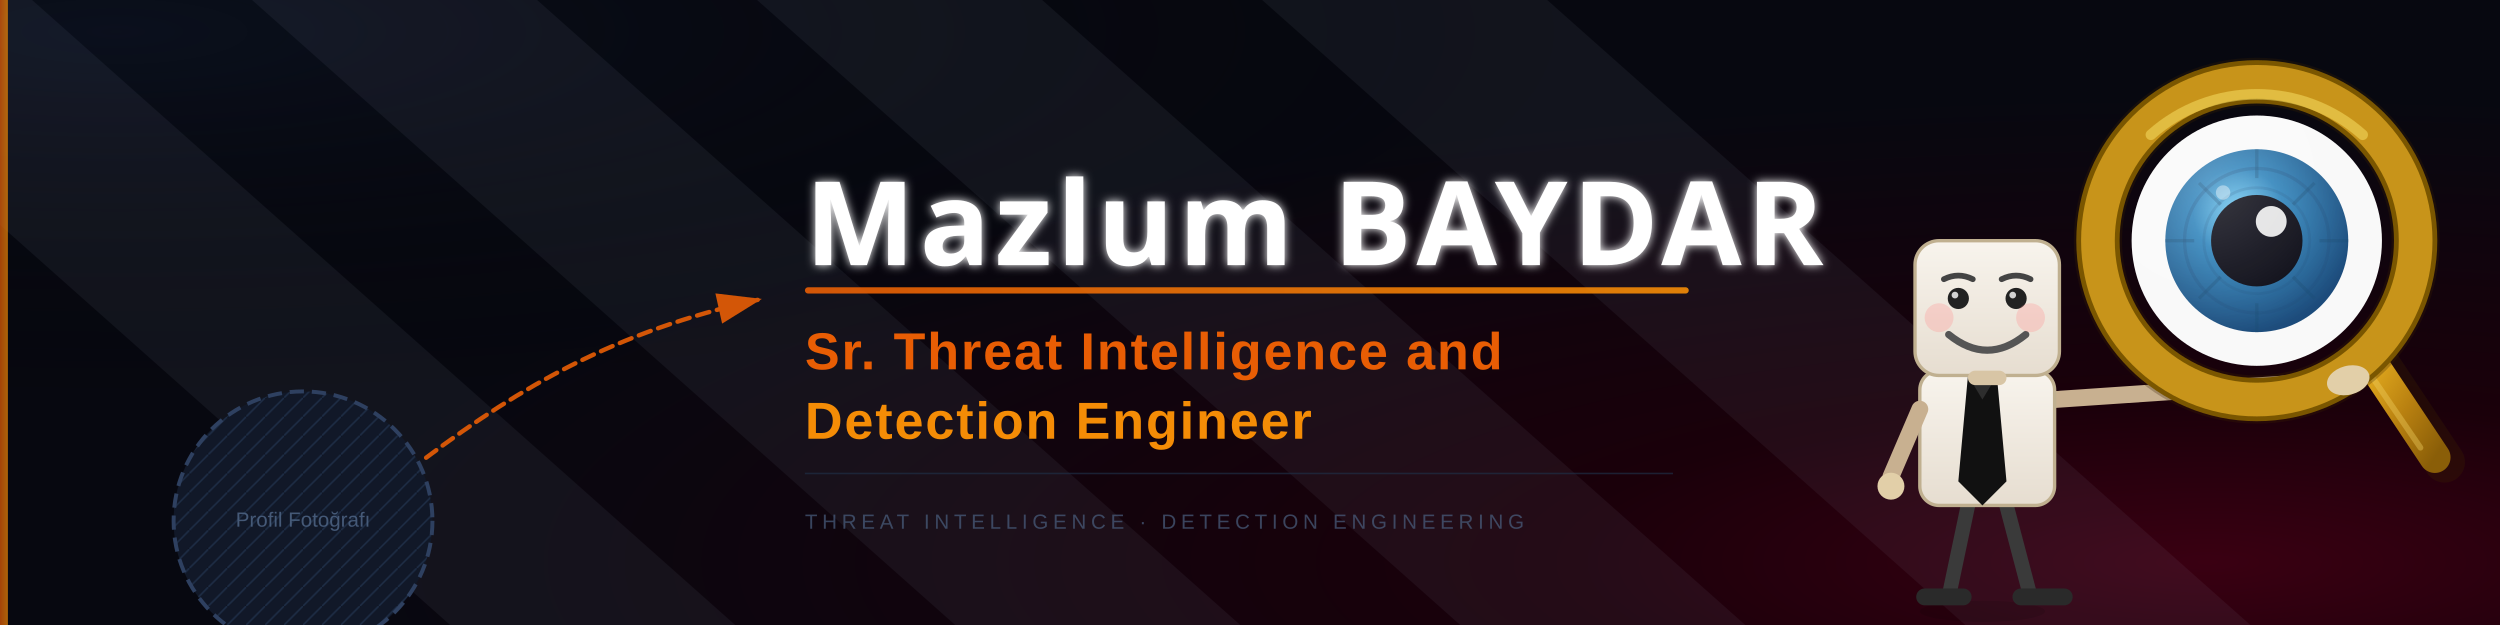
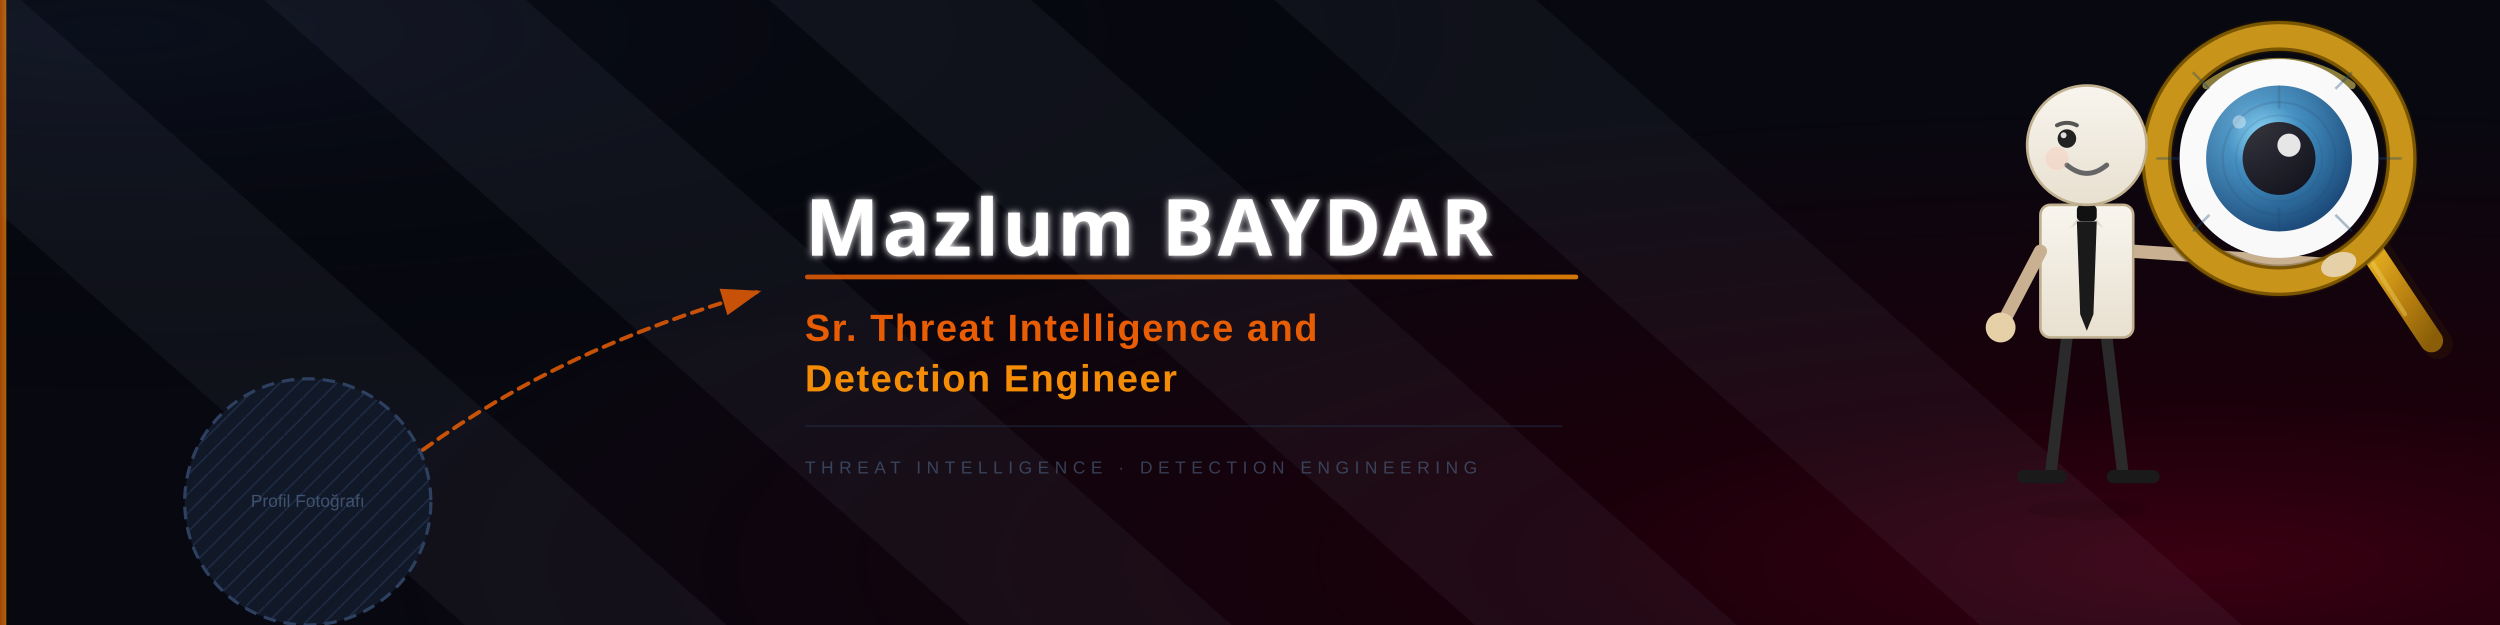
<svg xmlns="http://www.w3.org/2000/svg" viewBox="0 0 1584 396" width="1584" height="396">
  <defs>
    <radialGradient id="li-bg" cx="88%" cy="90%" r="75%">
      <stop offset="0%" stop-color="#3a0012" />
      <stop offset="35%" stop-color="#1a000a" />
      <stop offset="100%" stop-color="#070810" />
    </radialGradient>
    <radialGradient id="li-vgn" cx="5%" cy="5%" r="60%">
      <stop offset="0%" stop-color="#0d1525" stop-opacity=".6" />
      <stop offset="100%" stop-color="#000" stop-opacity="0" />
    </radialGradient>
    <radialGradient id="li-iris" cx="40%" cy="35%" r="65%">
      <stop offset="0%" stop-color="#74d0f7" />
      <stop offset="38%" stop-color="#2980b9" />
      <stop offset="100%" stop-color="#1a4a7a" />
    </radialGradient>
    <radialGradient id="li-glass" cx="30%" cy="25%" r="70%">
      <stop offset="0%" stop-color="#fff" stop-opacity=".22" />
      <stop offset="100%" stop-color="#fff" stop-opacity="0" />
    </radialGradient>
    <linearGradient id="li-handle" x1="0" y1="0" x2="1" y2="1">
      <stop offset="0%" stop-color="#e8b020" />
      <stop offset="55%" stop-color="#b88010" />
      <stop offset="100%" stop-color="#8a5e08" />
    </linearGradient>
    <linearGradient id="li-body" x1="0" y1="0" x2="0" y2="1">
-       <stop offset="0%" stop-color="#f8f4ed" />
-       <stop offset="100%" stop-color="#e6ddd0" />
+       <stop offset="0%" stop-color="#f8f5ee" />
+       <stop offset="100%" stop-color="#e8e0d0" />
    </linearGradient>
    <linearGradient id="li-accent" x1="0" y1="0" x2="1" y2="0">
      <stop offset="0%" stop-color="#e85d04" />
      <stop offset="100%" stop-color="#f48c06" />
    </linearGradient>
    <pattern id="li-hatch" patternUnits="userSpaceOnUse" width="12" height="12">
      <rect width="12" height="12" fill="#111828" />
      <line x1="0" y1="12" x2="12" y2="0" stroke="#1e2d45" stroke-width="1" />
    </pattern>
    <marker id="li-arrow" markerWidth="10" markerHeight="7" refX="9" refY="3.5" orient="auto">
      <polygon points="0 0, 10 3.5, 0 7" fill="#e85d04" />
    </marker>
    <filter id="li-glow" x="-10%" y="-30%" width="120%" height="160%">
-       <feGaussianBlur stdDeviation="3" result="b" />
+       <feGaussianBlur stdDeviation="2.5" result="b" />
      <feMerge>
        <feMergeNode in="b" />
        <feMergeNode in="SourceGraphic" />
      </feMerge>
    </filter>
  </defs>
  <rect width="1584" height="396" fill="#07080e" />
  <rect width="1584" height="396" fill="url(#li-bg)" />
  <rect width="1584" height="396" fill="url(#li-vgn)" />
-   <g opacity=".055" stroke="#c8d8ff" stroke-width="120" stroke-linecap="butt">
-     <line x1="-160" y1="-80" x2="560" y2="560" />
-     <line x1="160" y1="-80" x2="880" y2="560" />
-     <line x1="480" y1="-80" x2="1200" y2="560" />
-     <line x1="800" y1="-80" x2="1520" y2="560" />
+   <g opacity=".05" stroke="#c8d8ff" stroke-width="110" stroke-linecap="butt">
+     <line x1="-160" y1="-80" x2="540" y2="540" />
+     <line x1="160" y1="-80" x2="860" y2="540" />
+     <line x1="480" y1="-80" x2="1180" y2="540" />
+     <line x1="800" y1="-80" x2="1500" y2="540" />
  </g>
-   <g transform="translate(1192,0) scale(3.05)">
-     <line x1="36" y1="83" x2="95" y2="79" stroke="#c8b090" stroke-width="3.5" stroke-linecap="round" />
-     <line x1="103" y1="75" x2="117" y2="96" stroke="#3a2000" stroke-width="8.5" stroke-linecap="round" opacity=".3" />
-     <line x1="101" y1="74" x2="115" y2="95" stroke="url(#li-handle)" stroke-width="6.5" stroke-linecap="round" />
-     <line x1="99" y1="74" x2="112" y2="93" stroke="#f0d060" stroke-width="1.2" stroke-linecap="round" opacity=".4" />
-     <circle cx="78" cy="50" r="33" fill="none" stroke="#3a2000" stroke-width="10" opacity=".28" />
-     <circle cx="78" cy="50" r="33" fill="none" stroke="#7a5600" stroke-width="9" />
-     <circle cx="78" cy="50" r="33" fill="none" stroke="#c8941a" stroke-width="7" />
-     <path d="M56 28 A33 33 0 0 1 100 28" fill="none" stroke="#f5dc60" stroke-width="2.2" stroke-linecap="round" opacity=".55" />
-     <circle cx="78" cy="50" r="26" fill="#f9f9f9" />
-     <circle cx="78" cy="50" r="19" fill="url(#li-iris)" />
-     <circle cx="78" cy="50" r="15" fill="none" stroke="#1a4a7a" stroke-width=".7" opacity=".3" />
-     <circle cx="78" cy="50" r="11" fill="none" stroke="#1a4a7a" stroke-width=".6" opacity=".2" />
-     <g stroke="#144870" stroke-width=".7" opacity=".35">
-       <line x1="78" y1="31" x2="78" y2="37" />
-       <line x1="78" y1="63" x2="78" y2="69" />
-       <line x1="59" y1="50" x2="65" y2="50" />
-       <line x1="91" y1="50" x2="97" y2="50" />
-       <line x1="66.0" y1="38.0" x2="70.5" y2="42.5" />
-       <line x1="85.5" y1="57.5" x2="90.0" y2="62.0" />
-       <line x1="66.0" y1="62.0" x2="70.5" y2="57.5" />
-       <line x1="85.5" y1="42.5" x2="90.0" y2="38.0" />
+   <g transform="translate(1234,8) scale(2.1)">
+     <line x1="56" y1="72" x2="115" y2="76" stroke="#c8b090" stroke-width="4" stroke-linecap="round" />
+     <line x1="130" y1="73" x2="148" y2="100" stroke="#3a2000" stroke-width="9" stroke-linecap="round" opacity=".28" />
+     <line x1="128" y1="72" x2="146" y2="99" stroke="url(#li-handle)" stroke-width="7" stroke-linecap="round" />
+     <line x1="126" y1="72" x2="138" y2="91" stroke="#f0d060" stroke-width="1.3" stroke-linecap="round" opacity=".42" />
+     <circle cx="100" cy="44" r="37" fill="none" stroke="#3a2000" stroke-width="10" opacity=".28" />
+     <circle cx="100" cy="44" r="37" fill="none" stroke="#7a5600" stroke-width="9" />
+     <circle cx="100" cy="44" r="37" fill="none" stroke="#c8941a" stroke-width="7" />
+     <path d="M78 22 A37 37 0 0 1 122 22" fill="none" stroke="#f5dc60" stroke-width="2.2" stroke-linecap="round" opacity=".55" />
+     <circle cx="100" cy="44" r="30" fill="#f9f9f9" />
+     <circle cx="100" cy="44" r="22" fill="url(#li-iris)" />
+     <circle cx="100" cy="44" r="17" fill="none" stroke="#1a4a7a" stroke-width=".7" opacity=".3" />
+     <circle cx="100" cy="44" r="13" fill="none" stroke="#1a4a7a" stroke-width=".6" opacity=".2" />
+     <g stroke="#144870" stroke-width=".8" opacity=".35">
+       <line x1="100" y1="22" x2="100" y2="29" />
+       <line x1="100" y1="59" x2="100" y2="66" />
+       <line x1="63" y1="44" x2="70" y2="44" />
+       <line x1="130" y1="44" x2="137" y2="44" />
+       <line x1="74" y1="18" x2="79" y2="23" />
+       <line x1="117" y1="61" x2="122" y2="66" />
+       <line x1="74" y1="66" x2="79" y2="61" />
+       <line x1="117" y1="23" x2="122" y2="18" />
    </g>
-     <circle cx="78" cy="50" r="9.5" fill="#050510">
-       <animate attributeName="cx" values="78;67;78;89;78" keyTimes="0;0.25;0.45;0.7;1" dur="5s" repeatCount="indefinite" calcMode="spline" keySplines="0.42 0 0.58 1;0.42 0 0.58 1;0.42 0 0.58 1;0.42 0 0.58 1" />
+     <circle cx="100" cy="44" r="11" fill="#050510">
+       <animate attributeName="cx" values="100;88;100;112;100" keyTimes="0;0.25;0.45;0.7;1" dur="5s" repeatCount="indefinite" calcMode="spline" keySplines="0.42 0 0.58 1;0.42 0 0.58 1;0.42 0 0.58 1;0.42 0 0.58 1" />
+       <animate attributeName="r" values="11;15;11;8;11" keyTimes="0;0.3;0.55;0.8;1" dur="4s" repeatCount="indefinite" calcMode="spline" keySplines="0.42 0 0.58 1;0.42 0 0.58 1;0.42 0 0.58 1;0.42 0 0.58 1" />
    </circle>
-     <circle cx="81" cy="46" r="3.2" fill="#fff" opacity=".88">
-       <animate attributeName="cx" values="81;70;81;92;81" keyTimes="0;0.25;0.45;0.7;1" dur="5s" repeatCount="indefinite" calcMode="spline" keySplines="0.42 0 0.58 1;0.42 0 0.58 1;0.42 0 0.58 1;0.42 0 0.58 1" />
+     <circle cx="103" cy="40" r="3.5" fill="#fff" opacity=".88">
+       <animate attributeName="cx" values="103;91;103;115;103" keyTimes="0;0.25;0.45;0.7;1" dur="5s" repeatCount="indefinite" calcMode="spline" keySplines="0.42 0 0.58 1;0.42 0 0.58 1;0.42 0 0.58 1;0.42 0 0.58 1" />
+       <animate attributeName="r" values="3.5;5;3.5;2.5;3.5" keyTimes="0;0.3;0.55;0.8;1" dur="4s" repeatCount="indefinite" calcMode="spline" keySplines="0.42 0 0.58 1;0.42 0 0.58 1;0.42 0 0.58 1;0.42 0 0.58 1" />
    </circle>
-     <circle cx="71" cy="40" r="1.5" fill="#fff" opacity=".4" />
-     <circle cx="78" cy="50" r="26" fill="url(#li-glass)" />
-     <ellipse cx="21" cy="127" rx="13" ry="2.2" fill="#000" opacity=".12" />
-     <line x1="18" y1="105" x2="14" y2="124" stroke="#3a3a3a" stroke-width="3" stroke-linecap="round" />
-     <line x1="26" y1="105" x2="31" y2="124" stroke="#3a3a3a" stroke-width="3" stroke-linecap="round" />
-     <line x1="9" y1="124" x2="17" y2="124" stroke="#2a2a2a" stroke-width="3.5" stroke-linecap="round" />
-     <line x1="29" y1="124" x2="38" y2="124" stroke="#2a2a2a" stroke-width="3.5" stroke-linecap="round" />
-     <rect x="8" y="77" width="28" height="28" rx="4" fill="url(#li-body)" stroke="#c0b090" stroke-width=".7" />
-     <circle cx="22" cy="83" r=".9" fill="#aaa" />
-     <circle cx="22" cy="89" r=".9" fill="#aaa" />
-     <circle cx="22" cy="95" r=".9" fill="#aaa" />
-     <polygon points="18,78 24,78 26,100 21,105 16,100" fill="#111" />
-     <polygon points="18,78 24,78 21,83" fill="#2d2d2d" />
-     <line x1="8" y1="85" x2="2" y2="99" stroke="#c8b090" stroke-width="3.5" stroke-linecap="round" />
-     <circle cx="2" cy="101" r="2.8" fill="#e2cfa8" />
-     <ellipse cx="97" cy="79" rx="4.5" ry="3" fill="#e2cfa8" transform="rotate(-15,97,79)" />
-     <rect x="7" y="50" width="30" height="28" rx="5" fill="url(#li-body)" stroke="#c0b090" stroke-width=".7" />
-     <rect x="18" y="77" width="8" height="3" rx="1.5" fill="#d8c5a5" />
-     <circle cx="16" cy="62" r="2.2" fill="#222" />
-     <circle cx="28" cy="62" r="2.2" fill="#222" />
-     <circle cx="15.3" cy="61.3" r=".7" fill="#fff" opacity=".8" />
-     <circle cx="27.3" cy="61.3" r=".7" fill="#fff" opacity=".8" />
-     <path d="M13 58 Q16 56.5 19 58" stroke="#444" stroke-width="1.2" fill="none" stroke-linecap="round" />
-     <path d="M25 58 Q28 56.5 31 58" stroke="#444" stroke-width="1.2" fill="none" stroke-linecap="round" />
-     <path d="M14 69.5 Q22 76 30 69.5" stroke="#555" stroke-width="1.5" fill="none" stroke-linecap="round" />
-     <circle cx="12" cy="66" r="3" fill="#ff9090" opacity=".3" />
-     <circle cx="31" cy="66" r="3" fill="#ff9090" opacity=".3" />
+     <circle cx="88" cy="33" r="2" fill="#fff" opacity=".4" />
+     <circle cx="100" cy="44" r="30" fill="url(#li-glass)" />
+     <ellipse cx="42" cy="150" rx="18" ry="3" fill="#000" opacity=".1" />
+     <line x1="36" y1="98" x2="31" y2="140" stroke="#2a2a2a" stroke-width="3.5" stroke-linecap="round" />
+     <line x1="23" y1="140" x2="34" y2="140" stroke="#1a1a1a" stroke-width="4" stroke-linecap="round" />
+     <line x1="48" y1="98" x2="53" y2="140" stroke="#2a2a2a" stroke-width="3.5" stroke-linecap="round" />
+     <line x1="50" y1="140" x2="62" y2="140" stroke="#1a1a1a" stroke-width="4" stroke-linecap="round" />
+     <rect x="28" y="58" width="28" height="40" rx="3" fill="url(#li-body)" stroke="#c0b090" stroke-width=".8" />
+     <path d="M42 58 L37 65 L42 62 L47 65 L42 58" fill="#c8c0b0" opacity=".45" />
+     <circle cx="42" cy="69" r="1.2" fill="#aaa" />
+     <circle cx="42" cy="76" r="1.2" fill="#aaa" />
+     <circle cx="42" cy="83" r="1.2" fill="#aaa" />
+     <rect x="39" y="58" width="6" height="5" rx="1.5" fill="#111" />
+     <polygon points="39,63 45,63 44,91 42,96 40,91" fill="#1a1a1a" />
+     <line x1="28" y1="72" x2="17" y2="93" stroke="#c8b090" stroke-width="4" stroke-linecap="round" />
+     <circle cx="16" cy="95" r="4.5" fill="#e5d0a8" />
+     <ellipse cx="118" cy="76" rx="5.5" ry="3.5" fill="#e5d0a8" transform="rotate(-20,118,76)" />
+     <circle cx="42" cy="40" r="18" fill="url(#li-body)" stroke="#c0b090" stroke-width=".8" />
+     <ellipse cx="36" cy="38" rx="2.8" ry="2.8" fill="#222" />
+     <circle cx="35" cy="37" r=".9" fill="#fff" opacity=".85" />
+     <path d="M33 34 Q36 32.5 39 34" stroke="#555" stroke-width="1.2" fill="none" stroke-linecap="round" />
+     <path d="M36 46 Q42 51 48 46" stroke="#666" stroke-width="1.5" fill="none" stroke-linecap="round" />
+     <circle cx="33" cy="44" r="3.5" fill="#ffb0a0" opacity=".25" />
  </g>
-   <circle cx="192" cy="330" r="82" fill="url(#li-hatch)" stroke="#2e4060" stroke-width="2.5" stroke-dasharray="9,5" />
-   <text x="192" y="330" text-anchor="middle" dominant-baseline="middle" font-family="'Segoe UI',Arial,sans-serif" font-size="13" fill="#4a6080" opacity=".9">Profil Fotoğrafı</text>
-   <path d="M 270 290 C 330 245, 390 210, 480 190" fill="none" stroke="#e85d04" stroke-width="2.8" stroke-linecap="round" stroke-dasharray="8,5" marker-end="url(#li-arrow)" opacity=".9" />
-   <text x="510" y="168" font-family="'Segoe UI',Arial Black,sans-serif" font-size="74" font-weight="800" letter-spacing="3" fill="#ffffff" filter="url(#li-glow)">Mazlum BAYDAR</text>
-   <rect x="510" y="182" width="560" height="4" rx="2" fill="url(#li-accent)" opacity=".9" />
-   <text x="510" y="234" font-family="'Segoe UI',Arial,sans-serif" font-size="33" font-weight="600" letter-spacing="1.2" fill="#e85d04">Sr. Threat Intelligence and</text>
-   <text x="510" y="278" font-family="'Segoe UI',Arial,sans-serif" font-size="33" font-weight="600" letter-spacing="1.2" fill="#f48c06">Detection Engineer</text>
-   <line x1="510" y1="300" x2="1060" y2="300" stroke="#1e2d45" stroke-width="1" opacity=".7" />
-   <text x="510" y="335" font-family="'Segoe UI',Arial,sans-serif" font-size="13" font-weight="400" letter-spacing="3" fill="#4a6080" opacity=".7">THREAT INTELLIGENCE · DETECTION ENGINEERING</text>
-   <rect x="0" y="0" width="5" height="396" fill="url(#li-accent)" opacity=".7" />
+   <circle cx="195" cy="318" r="78" fill="url(#li-hatch)" stroke="#2e4060" stroke-width="2" stroke-dasharray="8,5" />
+   <text x="195" y="318" text-anchor="middle" dominant-baseline="middle" font-family="'Segoe UI',Arial,sans-serif" font-size="11" fill="#4a6080" opacity=".8">Profil Fotoğrafı</text>
+   <path d="M 268 285 C 330 240, 395 210, 480 185" fill="none" stroke="#e85d04" stroke-width="2.5" stroke-linecap="round" stroke-dasharray="7,5" marker-end="url(#li-arrow)" opacity=".85" />
+   <text x="510" y="162" font-family="'Segoe UI',Arial Black,sans-serif" font-size="50" font-weight="800" letter-spacing="2" fill="#ffffff" filter="url(#li-glow)">Mazlum BAYDAR</text>
+   <rect x="510" y="174" width="490" height="3" rx="1.5" fill="url(#li-accent)" opacity=".85" />
+   <text x="510" y="216" font-family="'Segoe UI',Arial,sans-serif" font-size="24" font-weight="600" letter-spacing="1" fill="#e85d04">Sr. Threat Intelligence and</text>
+   <text x="510" y="248" font-family="'Segoe UI',Arial,sans-serif" font-size="24" font-weight="600" letter-spacing="1" fill="#f48c06">Detection Engineer</text>
+   <line x1="510" y1="270" x2="990" y2="270" stroke="#1e2d45" stroke-width="1" opacity=".6" />
+   <text x="510" y="300" font-family="'Segoe UI',Arial,sans-serif" font-size="11" letter-spacing="3.5" fill="#4a6080" opacity=".65">THREAT INTELLIGENCE  ·  DETECTION ENGINEERING</text>
+   <rect x="0" y="0" width="4" height="396" fill="url(#li-accent)" opacity=".7" />
</svg>
